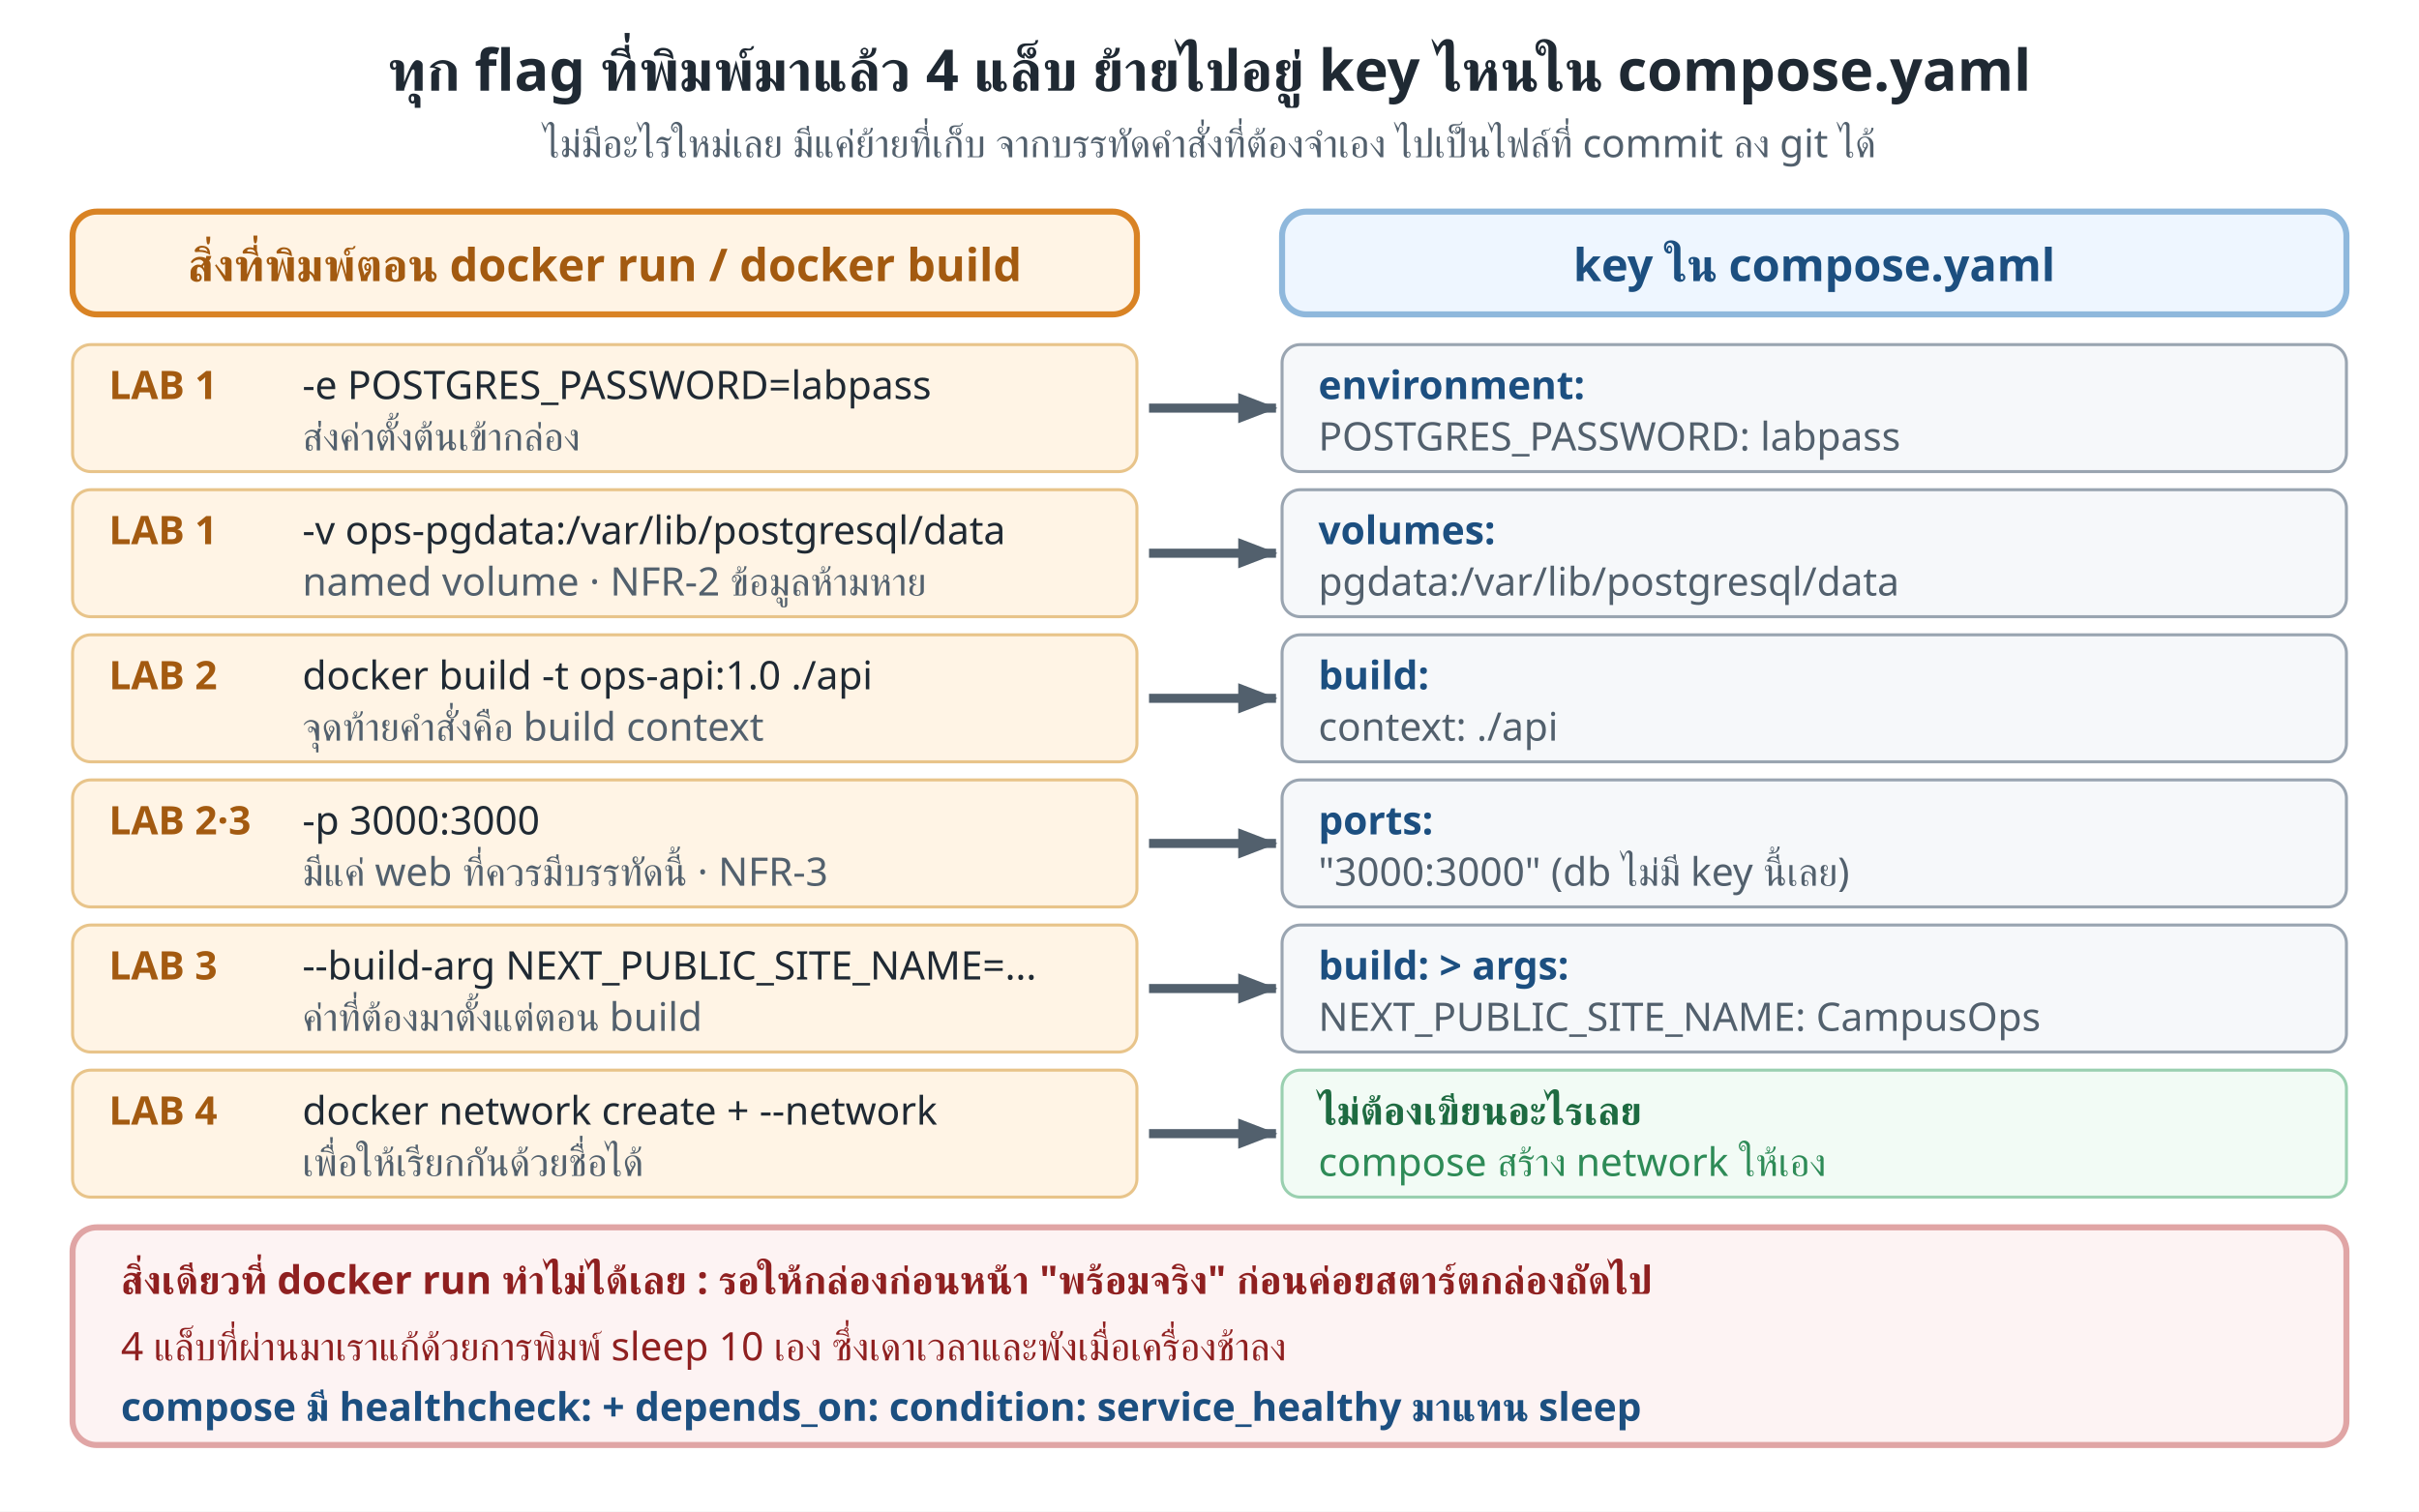
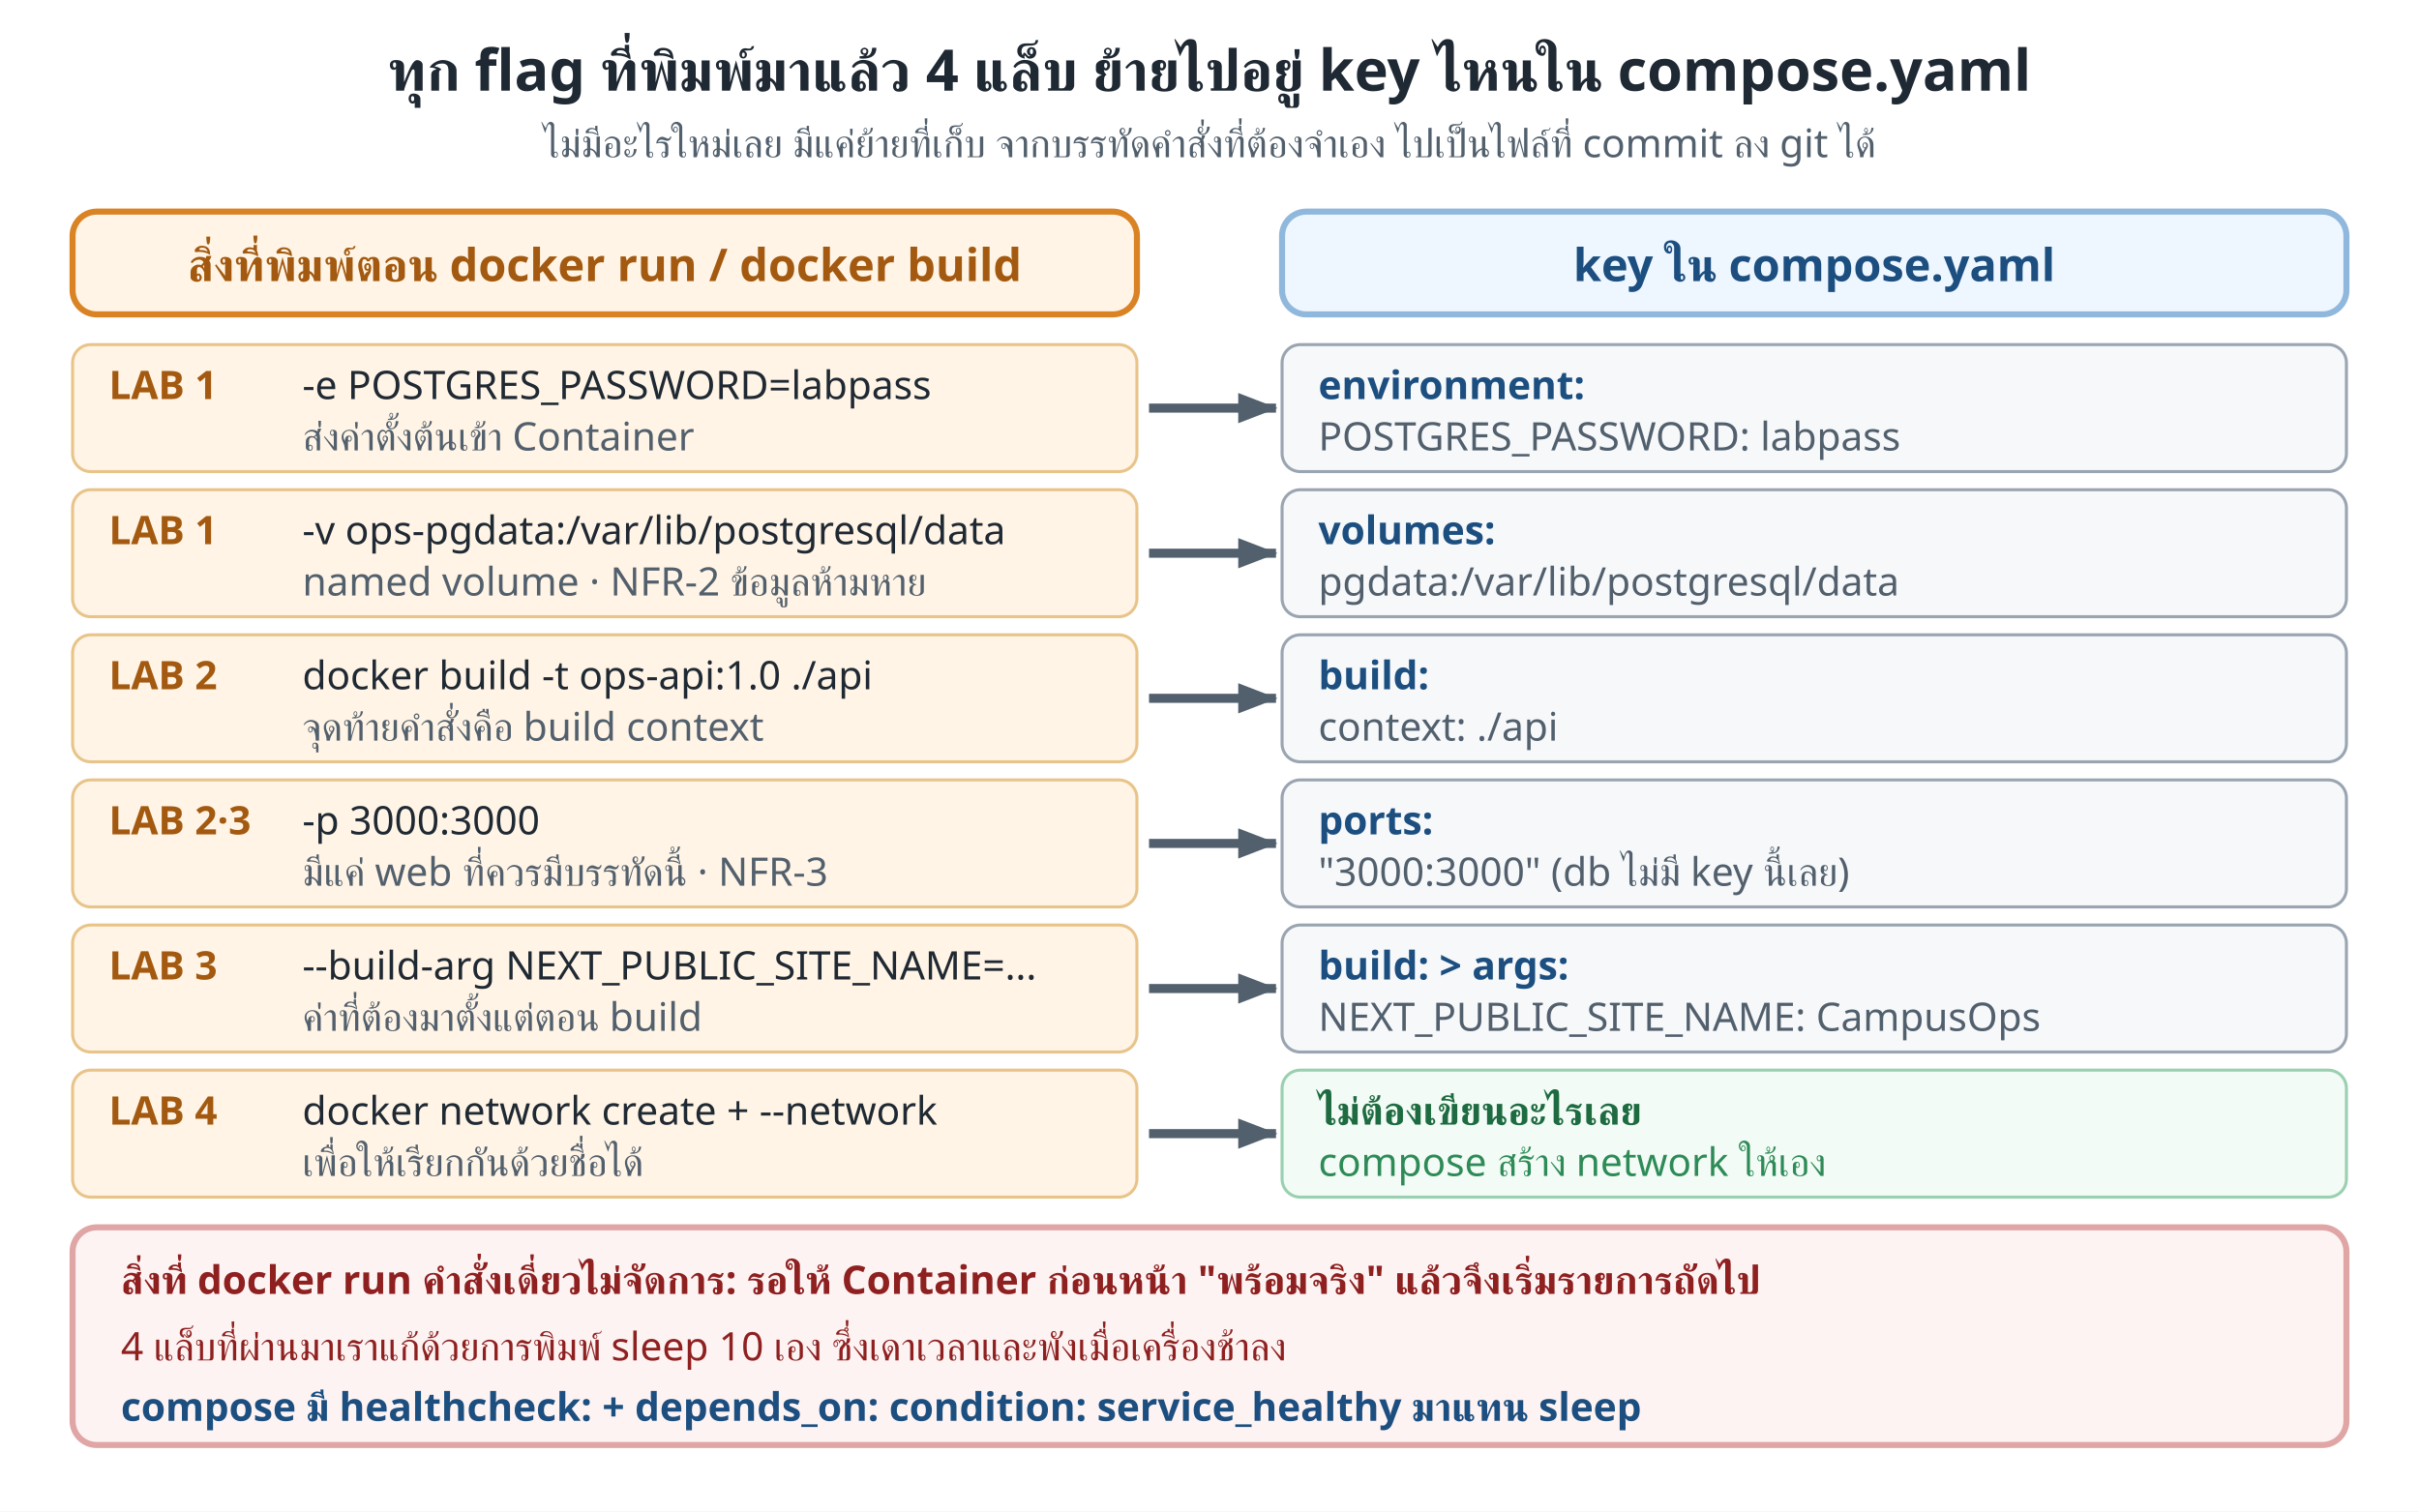
<svg xmlns="http://www.w3.org/2000/svg" viewBox="0 0 800 500" width="800" height="500" font-family="sans-serif">
  <rect x="0" y="0" width="800" height="500" fill="#ffffff" />
  <text x="400" y="30" text-anchor="middle" font-size="19" font-weight="bold" fill="#1f2933">ทุก flag ที่พิมพ์มาแล้ว 4 แล็บ ย้ายไปอยู่ key ไหนใน compose.yaml</text>
  <text x="400" y="52" text-anchor="middle" font-size="13" fill="#52606d">ไม่มีอะไรใหม่เลย มีแค่ย้ายที่เก็บ จากบรรทัดคำสั่งที่ต้องจำเอง ไปเป็นไฟล์ที่ commit ลง git ได้</text>
  <defs>
    <marker id="arr" markerUnits="userSpaceOnUse" markerWidth="13" markerHeight="10" refX="12.5" refY="5" orient="auto">
      <path d="M 0 0 L 13 5 L 0 10 z" fill="#52606d" />
    </marker>
  </defs>
  <rect x="24" y="70" width="352" height="34" rx="8" fill="#fff4e5" stroke="#d98324" stroke-width="2" />
  <text x="200" y="93" text-anchor="middle" font-size="15" font-weight="bold" fill="#a35a10">สิ่งที่พิมพ์ตอน docker run / docker build</text>
  <rect x="424" y="70" width="352" height="34" rx="8" fill="#eef6ff" stroke="#8fb8dc" stroke-width="2" />
  <text x="600" y="93" text-anchor="middle" font-size="15" font-weight="bold" fill="#1c4f80">key ใน compose.yaml</text>
  <g font-size="13">
    <rect x="24" y="114" width="352" height="42" rx="6" fill="#fff4e5" stroke="#e8c48a" />
    <text x="36" y="132" fill="#a35a10" font-weight="bold">LAB 1</text>
    <text x="100" y="132" fill="#1f2933">-e POSTGRES_PASSWORD=labpass</text>
-     <text x="100" y="149" fill="#52606d">ส่งค่าตั้งต้นเข้ากล่อง</text>
+     <text x="100" y="149" fill="#52606d">ส่งค่าตั้งต้นเข้า Container</text>
    <path d="M 380 135 L 422 135" stroke="#52606d" stroke-width="3" marker-end="url(#arr)" />
    <rect x="424" y="114" width="352" height="42" rx="6" fill="#f6f8fa" stroke="#9aa5b1" />
    <text x="436" y="132" fill="#1c4f80" font-weight="bold">environment:</text>
    <text x="436" y="149" fill="#52606d">POSTGRES_PASSWORD: labpass</text>
    <rect x="24" y="162" width="352" height="42" rx="6" fill="#fff4e5" stroke="#e8c48a" />
    <text x="36" y="180" fill="#a35a10" font-weight="bold">LAB 1</text>
    <text x="100" y="180" fill="#1f2933">-v ops-pgdata:/var/lib/postgresql/data</text>
    <text x="100" y="197" fill="#52606d">named volume · NFR-2 ข้อมูลห้ามหาย</text>
    <path d="M 380 183 L 422 183" stroke="#52606d" stroke-width="3" marker-end="url(#arr)" />
    <rect x="424" y="162" width="352" height="42" rx="6" fill="#f6f8fa" stroke="#9aa5b1" />
    <text x="436" y="180" fill="#1c4f80" font-weight="bold">volumes:</text>
    <text x="436" y="197" fill="#52606d">pgdata:/var/lib/postgresql/data</text>
    <rect x="24" y="210" width="352" height="42" rx="6" fill="#fff4e5" stroke="#e8c48a" />
    <text x="36" y="228" fill="#a35a10" font-weight="bold">LAB 2</text>
    <text x="100" y="228" fill="#1f2933">docker build -t ops-api:1.0 ./api</text>
    <text x="100" y="245" fill="#52606d">จุดท้ายคำสั่งคือ build context</text>
    <path d="M 380 231 L 422 231" stroke="#52606d" stroke-width="3" marker-end="url(#arr)" />
    <rect x="424" y="210" width="352" height="42" rx="6" fill="#f6f8fa" stroke="#9aa5b1" />
    <text x="436" y="228" fill="#1c4f80" font-weight="bold">build:</text>
    <text x="436" y="245" fill="#52606d">context: ./api</text>
    <rect x="24" y="258" width="352" height="42" rx="6" fill="#fff4e5" stroke="#e8c48a" />
    <text x="36" y="276" fill="#a35a10" font-weight="bold">LAB 2·3</text>
    <text x="100" y="276" fill="#1f2933">-p 3000:3000</text>
    <text x="100" y="293" fill="#52606d">มีแค่ web ที่ควรมีบรรทัดนี้ · NFR-3</text>
    <path d="M 380 279 L 422 279" stroke="#52606d" stroke-width="3" marker-end="url(#arr)" />
    <rect x="424" y="258" width="352" height="42" rx="6" fill="#f6f8fa" stroke="#9aa5b1" />
    <text x="436" y="276" fill="#1c4f80" font-weight="bold">ports:</text>
    <text x="436" y="293" fill="#52606d">"3000:3000"  (db ไม่มี key นี้เลย)</text>
    <rect x="24" y="306" width="352" height="42" rx="6" fill="#fff4e5" stroke="#e8c48a" />
    <text x="36" y="324" fill="#a35a10" font-weight="bold">LAB 3</text>
    <text x="100" y="324" fill="#1f2933">--build-arg NEXT_PUBLIC_SITE_NAME=...</text>
    <text x="100" y="341" fill="#52606d">ค่าที่ต้องมาตั้งแต่ตอน build</text>
    <path d="M 380 327 L 422 327" stroke="#52606d" stroke-width="3" marker-end="url(#arr)" />
    <rect x="424" y="306" width="352" height="42" rx="6" fill="#f6f8fa" stroke="#9aa5b1" />
    <text x="436" y="324" fill="#1c4f80" font-weight="bold">build: &gt; args:</text>
    <text x="436" y="341" fill="#52606d">NEXT_PUBLIC_SITE_NAME: CampusOps</text>
    <rect x="24" y="354" width="352" height="42" rx="6" fill="#fff4e5" stroke="#e8c48a" />
    <text x="36" y="372" fill="#a35a10" font-weight="bold">LAB 4</text>
    <text x="100" y="372" fill="#1f2933">docker network create + --network</text>
    <text x="100" y="389" fill="#52606d">เพื่อให้เรียกกันด้วยชื่อได้</text>
    <path d="M 380 375 L 422 375" stroke="#52606d" stroke-width="3" marker-end="url(#arr)" />
    <rect x="424" y="354" width="352" height="42" rx="6" fill="#f2fbf5" stroke="#9ad0b0" />
    <text x="436" y="372" fill="#1e6b41" font-weight="bold">ไม่ต้องเขียนอะไรเลย</text>
    <text x="436" y="389" fill="#2e8b57">compose สร้าง network ให้เอง</text>
  </g>
  <rect x="24" y="406" width="752" height="72" rx="8" fill="#fdf3f3" stroke="#e0a5a5" stroke-width="2" />
-   <text x="40" y="428" font-size="13" font-weight="bold" fill="#8f2020">สิ่งเดียวที่ docker run ทำไม่ได้เลย :  รอให้กล่องก่อนหน้า "พร้อมจริง" ก่อนค่อยสตาร์ตกล่องถัดไป</text>
+   <text x="40" y="428" font-size="13" font-weight="bold" fill="#8f2020">สิ่งที่ docker run คำสั่งเดี่ยวไม่จัดการ: รอให้ Container ก่อนหน้า "พร้อมจริง" แล้วจึงเริ่มรายการถัดไป</text>
  <text x="40" y="450" font-size="13" fill="#8f2020">4 แล็บที่ผ่านมาเราแก้ด้วยการพิมพ์ sleep 10 เอง ซึ่งเดาเวลาและพังเมื่อเครื่องช้าลง</text>
  <text x="40" y="470" font-size="13" font-weight="bold" fill="#1c4f80">compose มี  healthcheck:  +  depends_on: condition: service_healthy  มาแทน sleep</text>
</svg>
